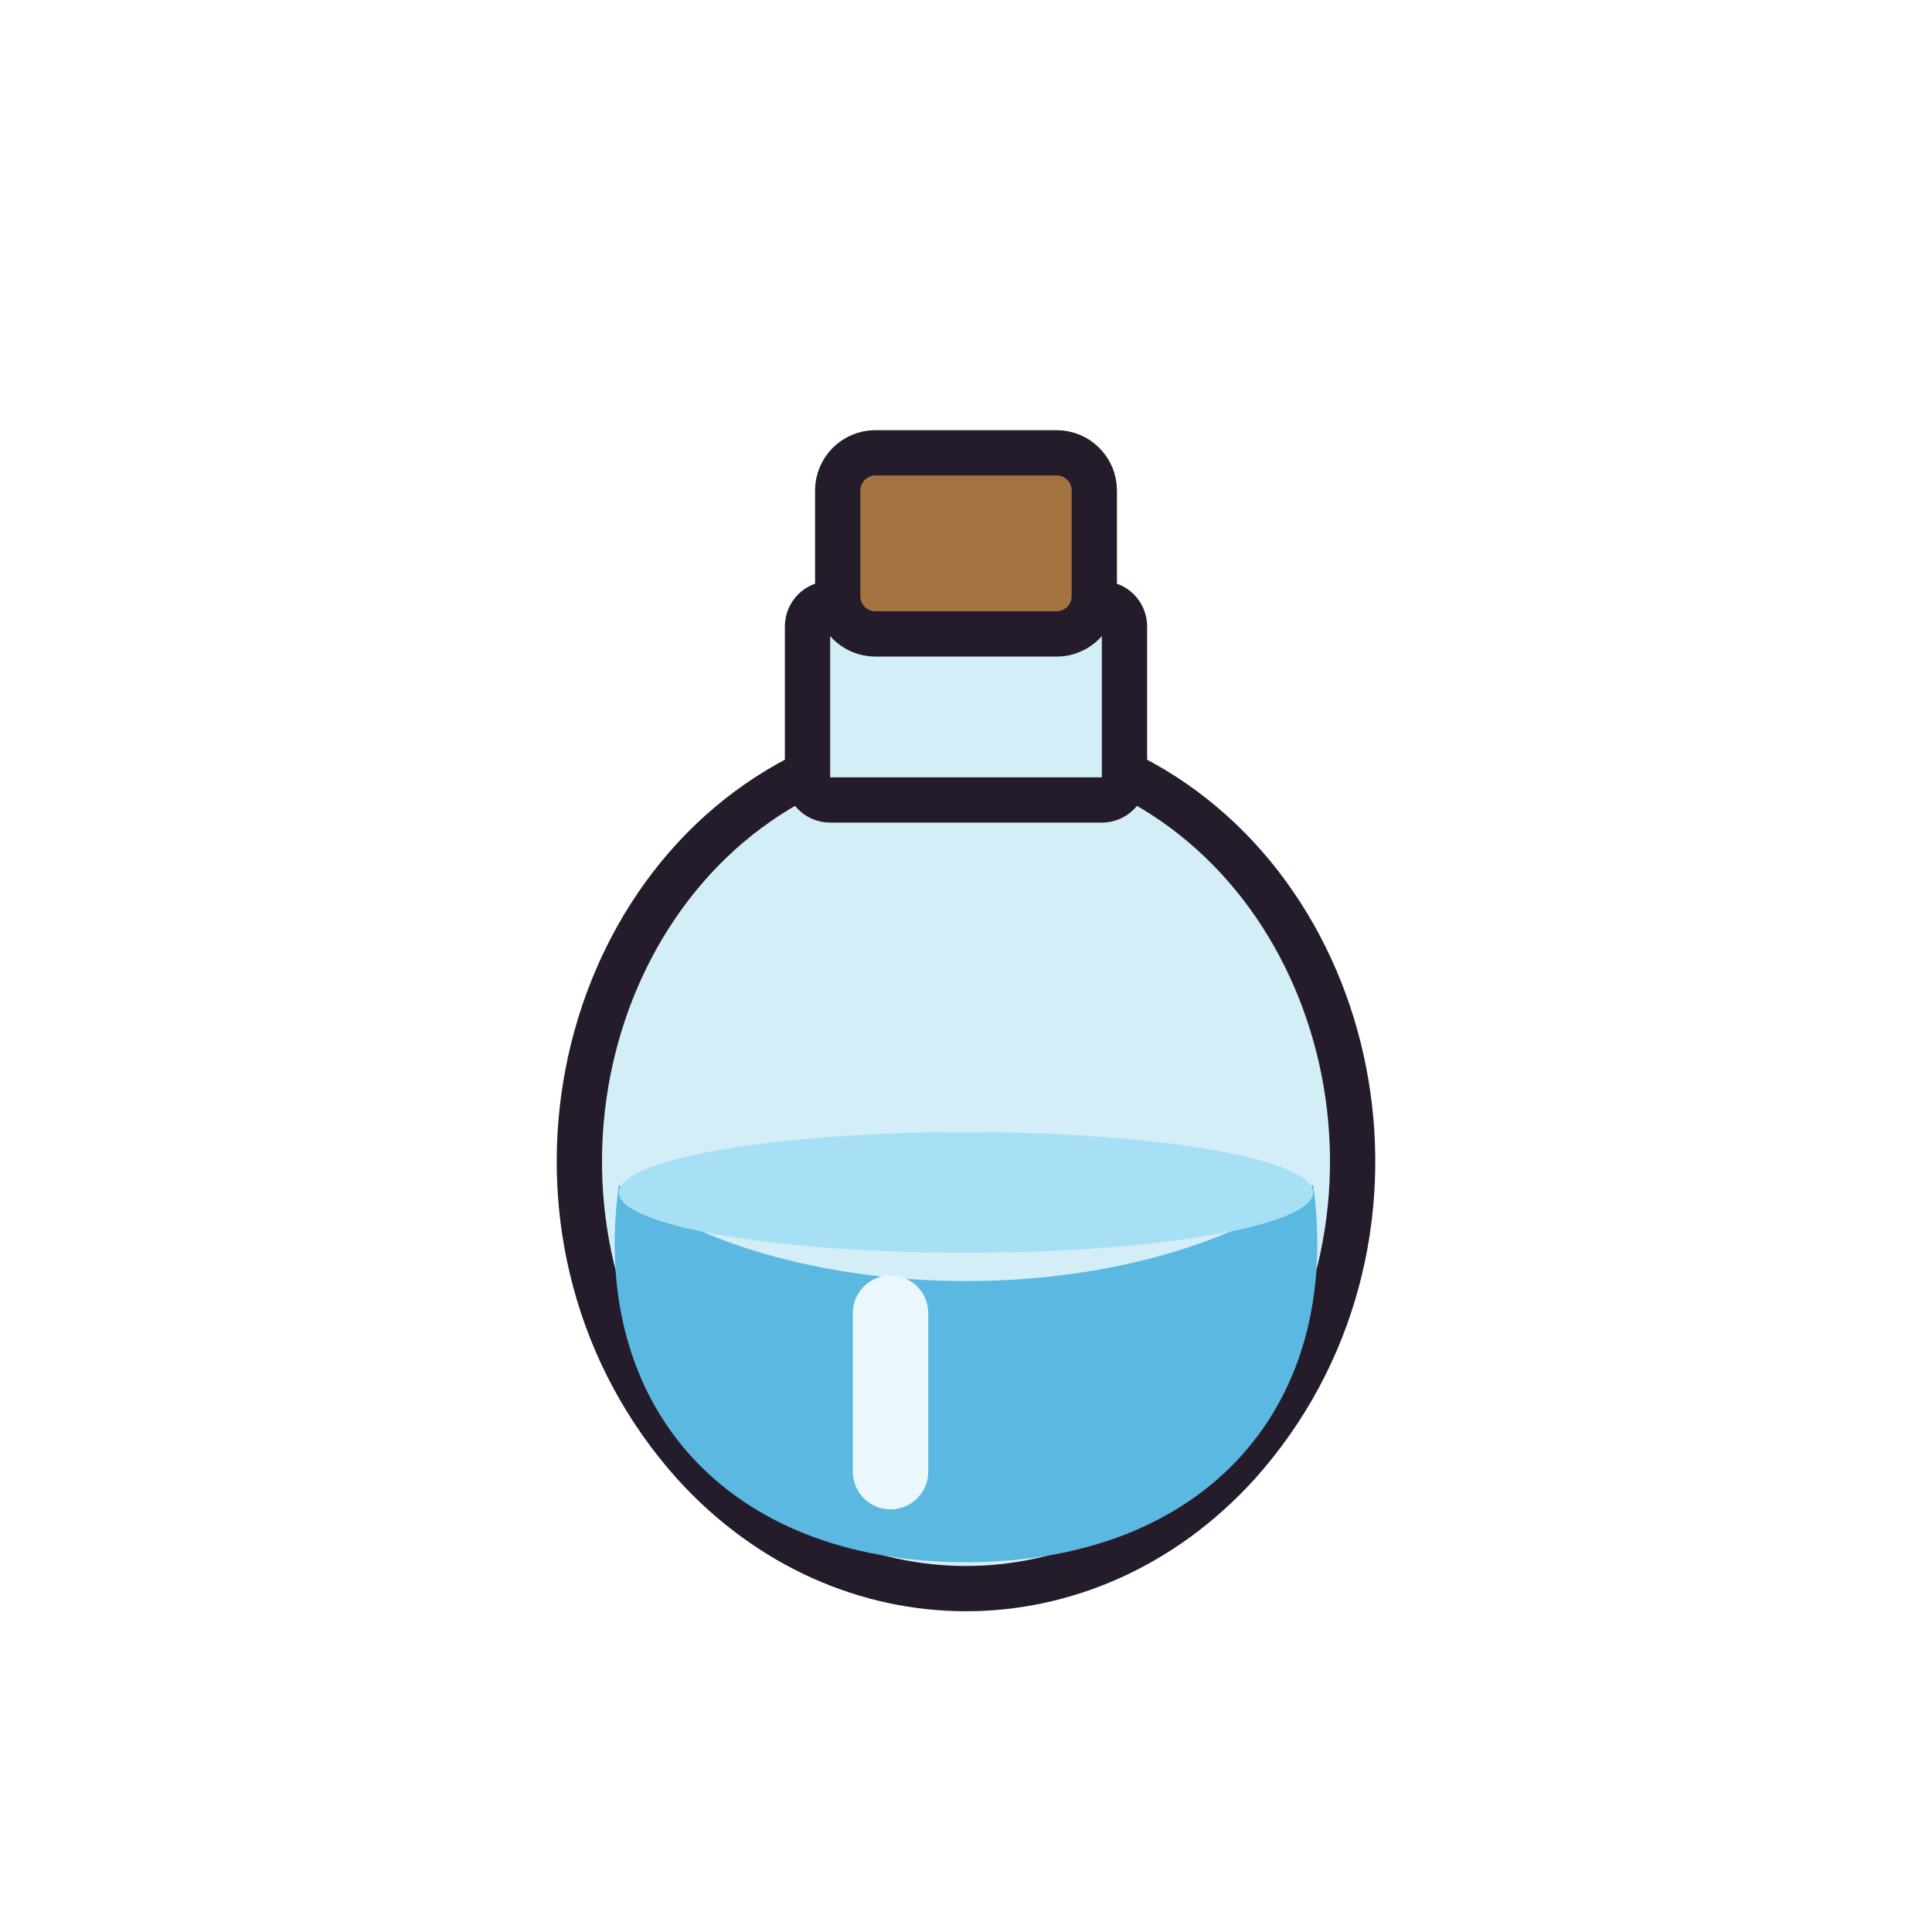
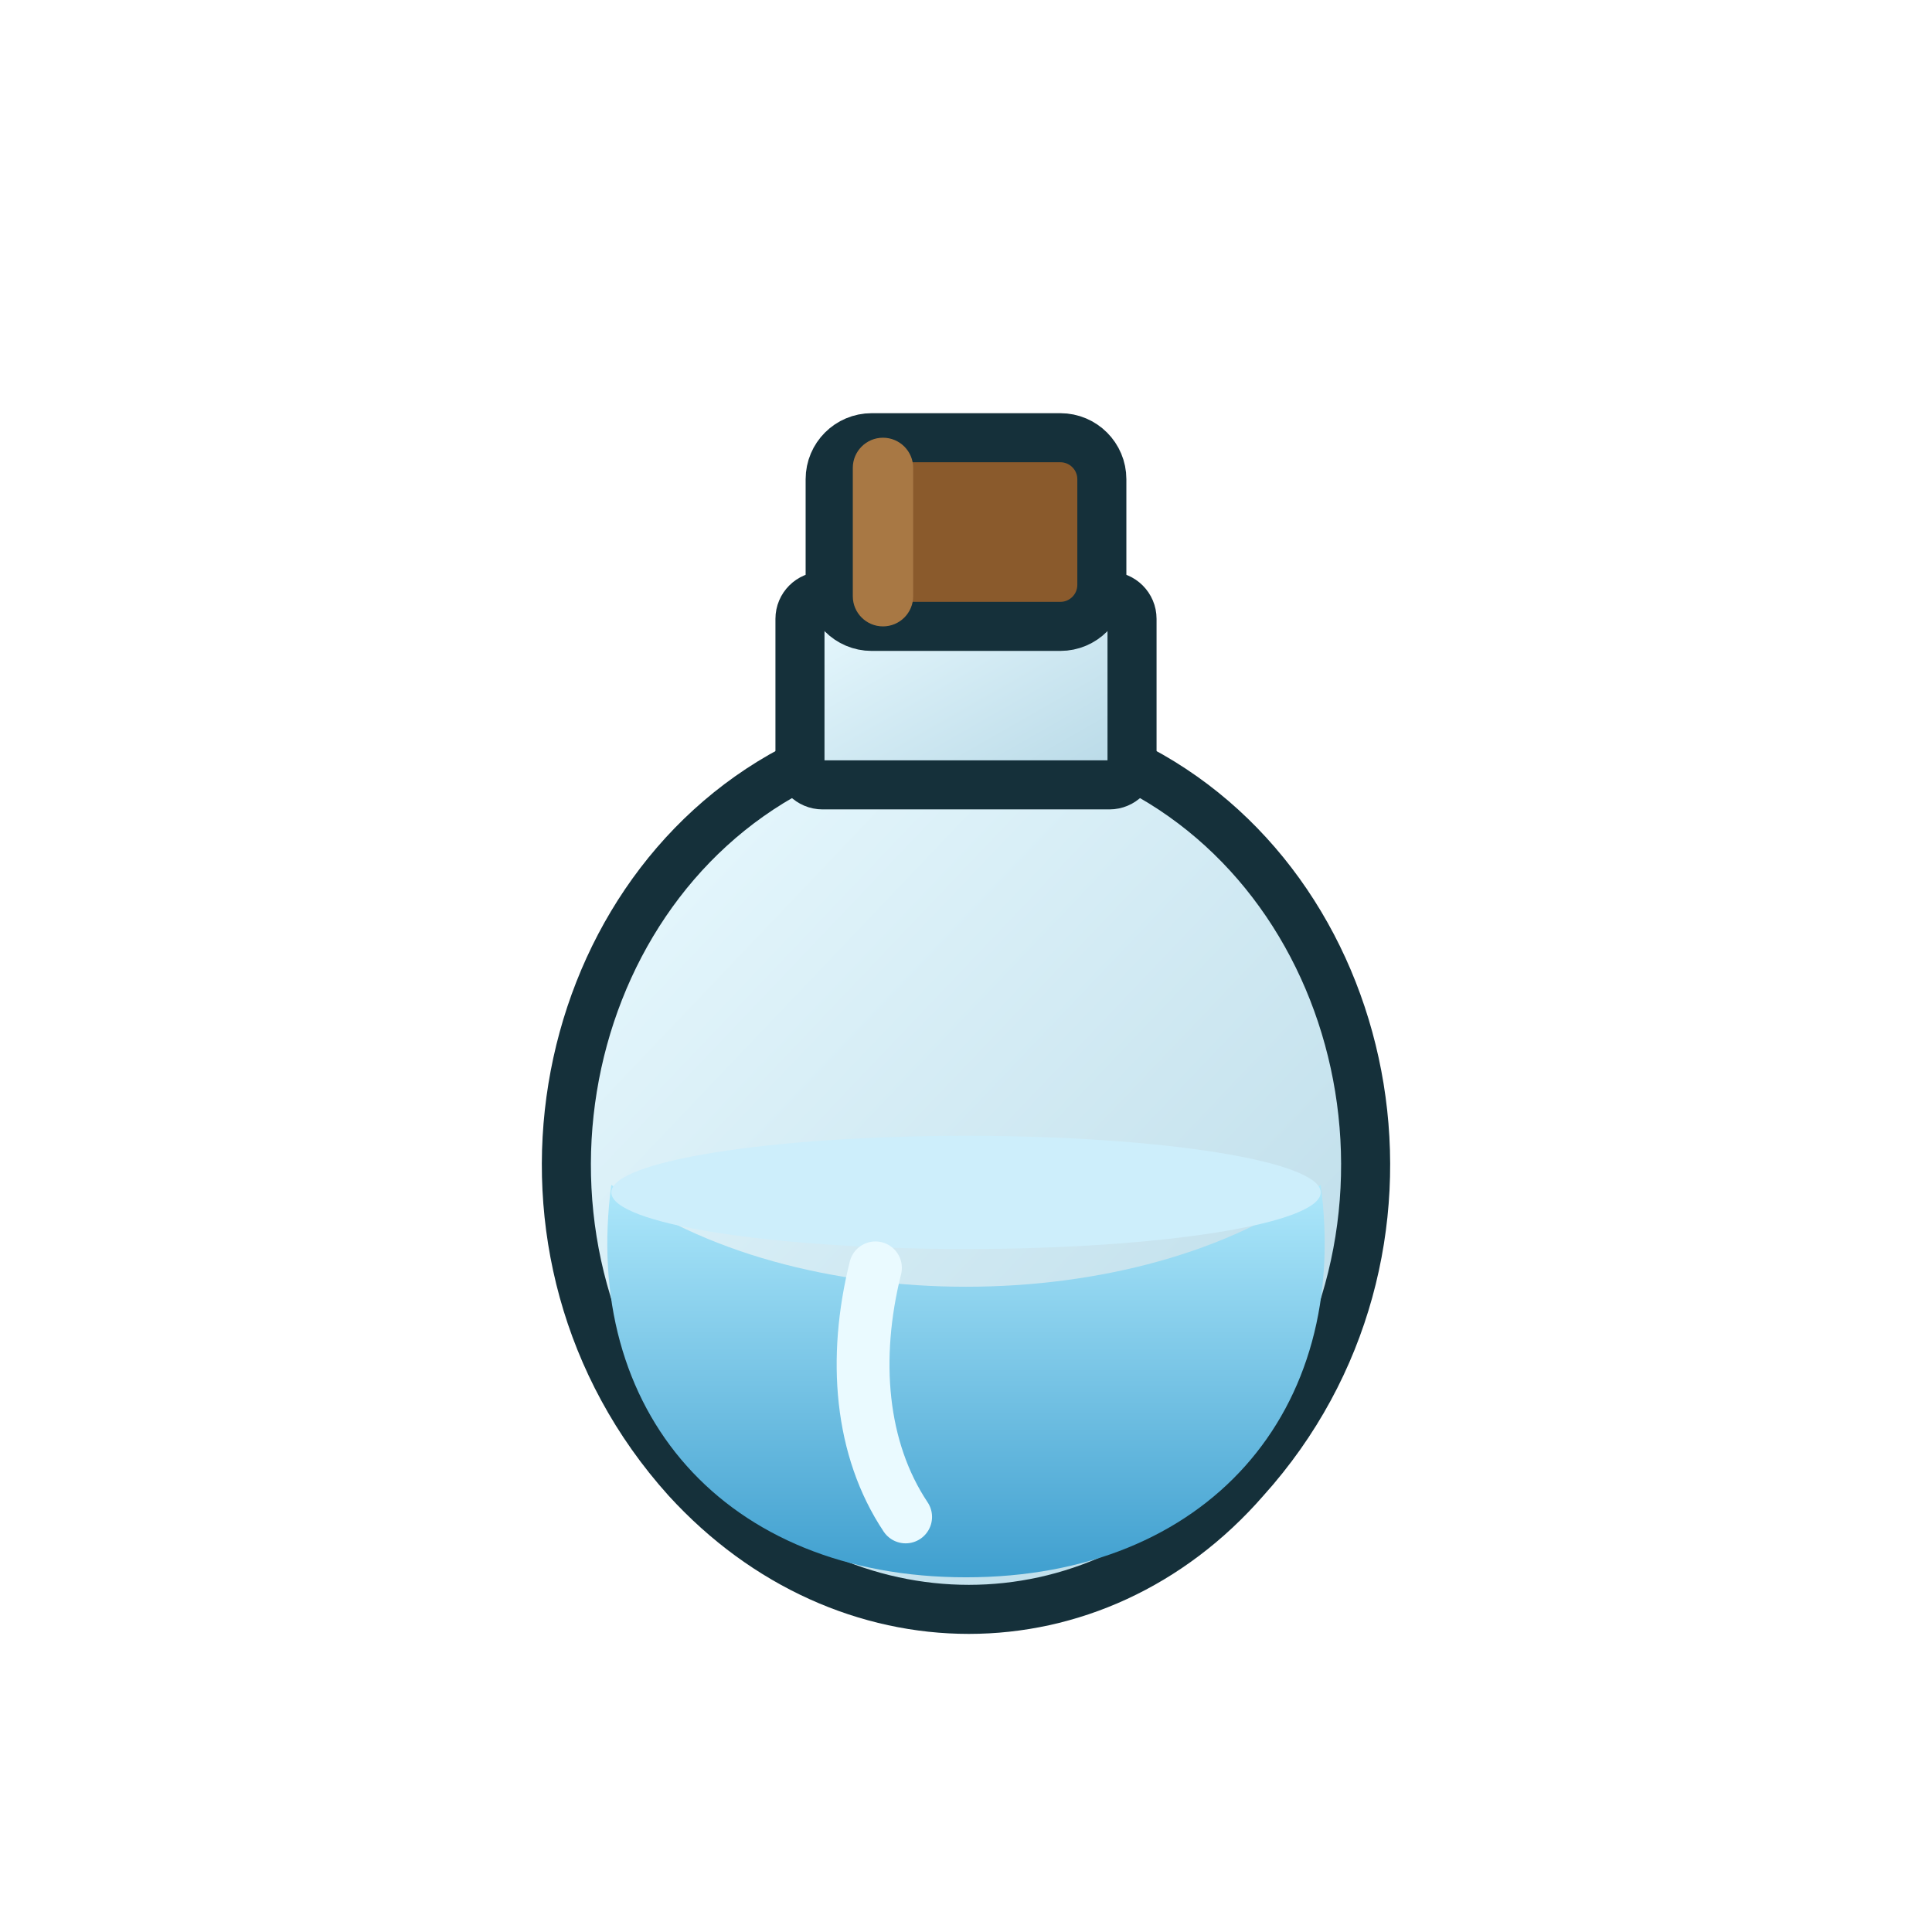
<svg xmlns="http://www.w3.org/2000/svg" viewBox="0 0 512 512">
-   <g stroke="#241c2b" stroke-width="12" stroke-linejoin="round" stroke-linecap="round">
-     <path d="M212 206 C 150 238 132 330 184 388 C 224 432 288 432 328 388 C 380 330 362 238 300 206 Z" fill="#d4eef8" />
-     <path d="M164 314 C 210 348 302 348 348 314 C 356 372 320 414 256 414 C 192 414 156 372 164 314 Z" fill="#5bb8e0" stroke="none" />
-     <ellipse cx="256" cy="316" rx="92" ry="16" fill="#a7e0f5" stroke="none" />
-     <rect x="214" y="160" width="84" height="52" rx="6" fill="#d4eef8" />
-     <rect x="222" y="120" width="68" height="48" rx="10" fill="#a3743f" />
-     <rect x="226" y="338" width="20" height="62" rx="10" fill="#eaf7fc" stroke="none" />
+   <defs>
+     <linearGradient id="prayer_potion_glass" x1="0" y1="0" x2="1" y2="1">
+       <stop offset="0" stop-color="#eafaff" />
+       <stop offset="1" stop-color="#b6d8e6" />
+     </linearGradient>
+     <linearGradient id="prayer_potion_liquid" x1="0" y1="0" x2="0" y2="1">
+       <stop offset="0" stop-color="#aee8fb" />
+       <stop offset="1" stop-color="#3f9fcf" />
+     </linearGradient>
+   </defs>
+   <g stroke="#15303a" stroke-width="13" stroke-linejoin="round" stroke-linecap="round">
+     <path d="M210 204 C 146 238 128 332 182 392 C 224 438 290 438 330 392 C 384 332 366 238 302 204 Z" fill="url(#prayer_potion_glass)" />
+     <path d="M162 314 C 210 350 302 350 350 314 C 358 374 320 418 256 418 C 192 418 154 374 162 314 Z" fill="url(#prayer_potion_liquid)" stroke="none" />
+     <ellipse cx="256" cy="316" rx="94" ry="15" fill="#cdeefb" stroke="none" />
+     <rect x="212" y="158" width="88" height="50" rx="6" fill="url(#prayer_potion_glass)" />
+     <rect x="220" y="116" width="72" height="50" rx="11" fill="#8a5a2c" />
+     <rect x="226" y="116" width="16" height="50" rx="8" fill="#a87844" stroke="none" />
+     <path d="M232 336 C 226 360 228 384 240 402" fill="none" stroke="#eafaff" stroke-width="14" />
  </g>
</svg>
